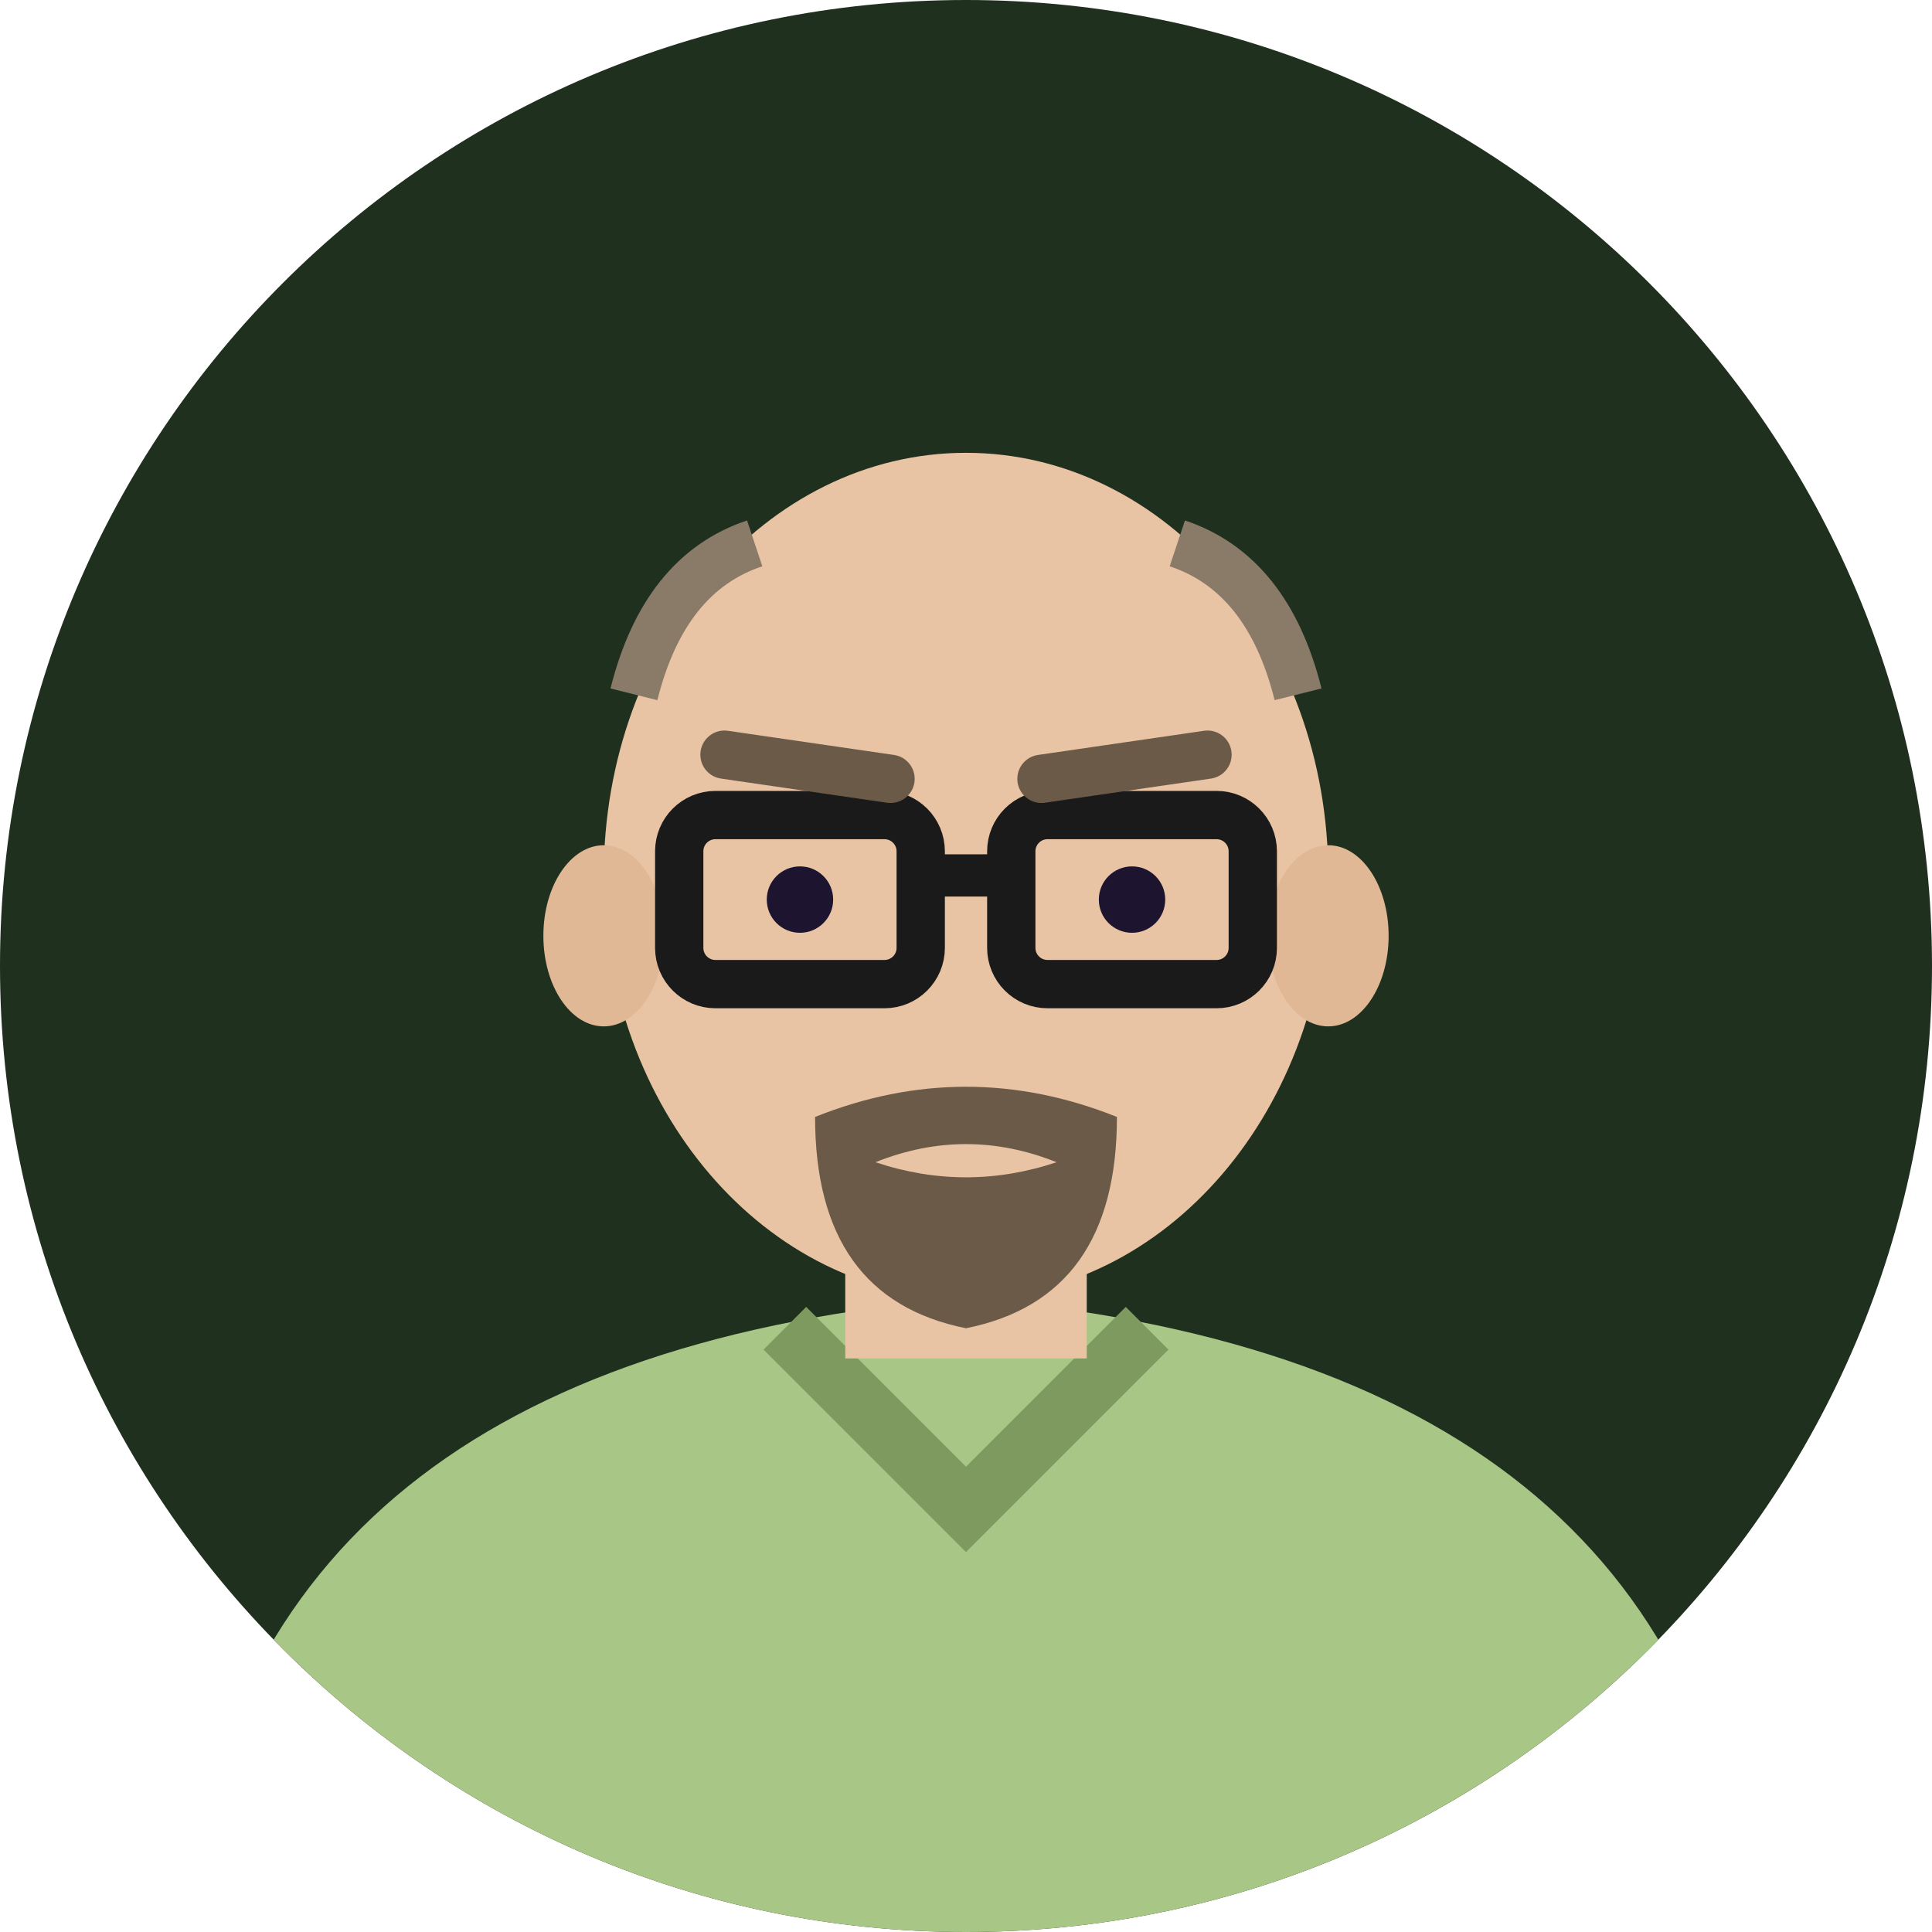
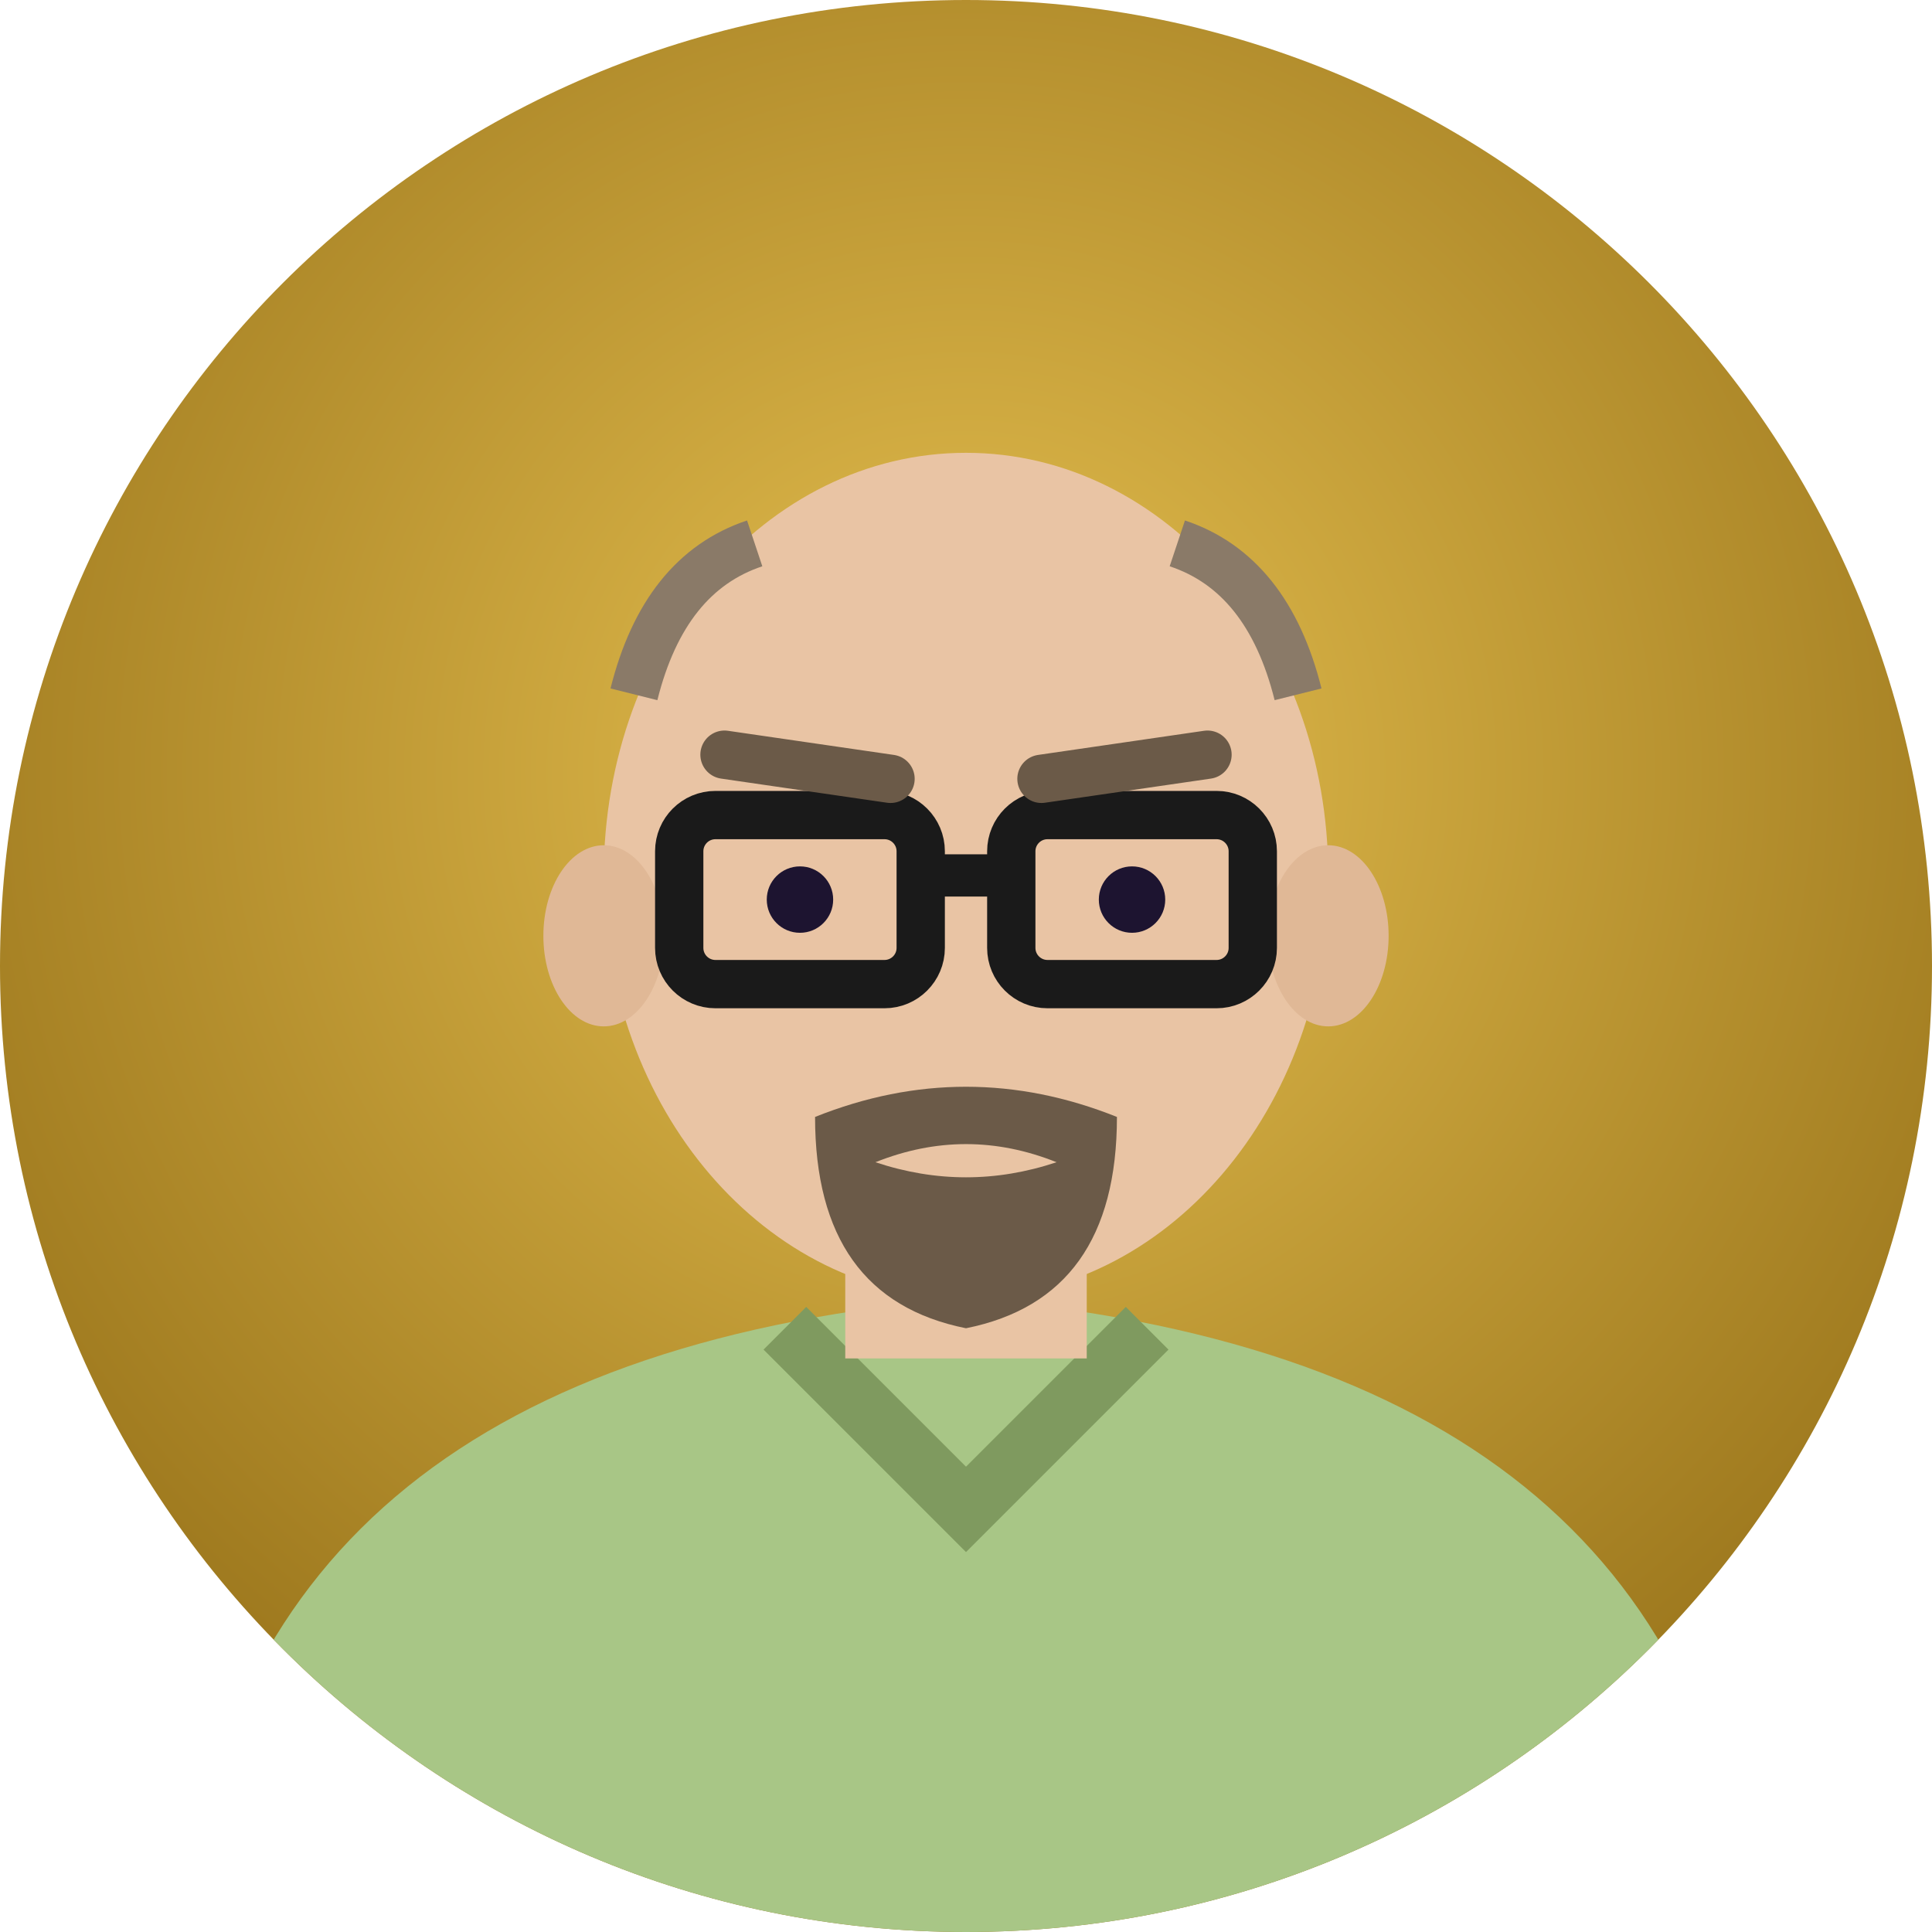
<svg xmlns="http://www.w3.org/2000/svg" viewBox="0 0 64 64">
  <defs>
    <clipPath id="c">
      <circle cx="32" cy="32" r="32" />
    </clipPath>
+     <radialGradient id="bg" cx="50%" cy="40%" r="65%">
+       <stop offset="0" stop-color="#e6c050" />
+       <stop offset="1" stop-color="#957018" />
+     </radialGradient>
  </defs>
  <g clip-path="url(#c)">
-     <rect width="64" height="64" fill="#20301f" />
+     <rect width="64" height="64" fill="url(#bg)" />
    <path d="M6 64 Q8 45 32 43 Q56 45 58 64Z" fill="#a8c686" />
    <path d="M26 44 L32 50 L38 44" stroke="#7f9a5f" stroke-width="2" fill="none" />
    <rect x="28" y="38" width="8" height="7" fill="#e9c4a4" />
    <ellipse cx="32" cy="29" rx="12" ry="14" fill="#e9c4a4" />
    <ellipse cx="20" cy="31" rx="2" ry="3" fill="#e0b896" />
    <ellipse cx="44" cy="31" rx="2" ry="3" fill="#e0b896" />
    <path d="M21 23 Q22 19 25 18 M43 23 Q42 19 39 18" stroke="#8a7a68" stroke-width="1.6" fill="none" />
    <rect x="22.5" y="27" width="8" height="5.6" rx="1.2" fill="none" stroke="#1a1a1a" stroke-width="1.6" />
    <rect x="33.5" y="27" width="8" height="5.6" rx="1.2" fill="none" stroke="#1a1a1a" stroke-width="1.6" />
    <path d="M30.5 29 H33.5" stroke="#1a1a1a" stroke-width="1.4" />
    <circle cx="26.5" cy="29.8" r="1.1" fill="#1d1430" />
    <circle cx="37.5" cy="29.8" r="1.1" fill="#1d1430" />
    <path d="M24 25 L29.5 25.8 M40 25 L34.5 25.8" stroke="#6b5a48" stroke-width="1.6" stroke-linecap="round" />
    <path d="M27 37 Q32 35 37 37 Q37 43 32 44 Q27 43 27 37Z M29 38.5 Q32 37.3 35 38.5 Q32 39.5 29 38.5Z" fill="#6b5a48" fill-rule="evenodd" />
  </g>
</svg>
